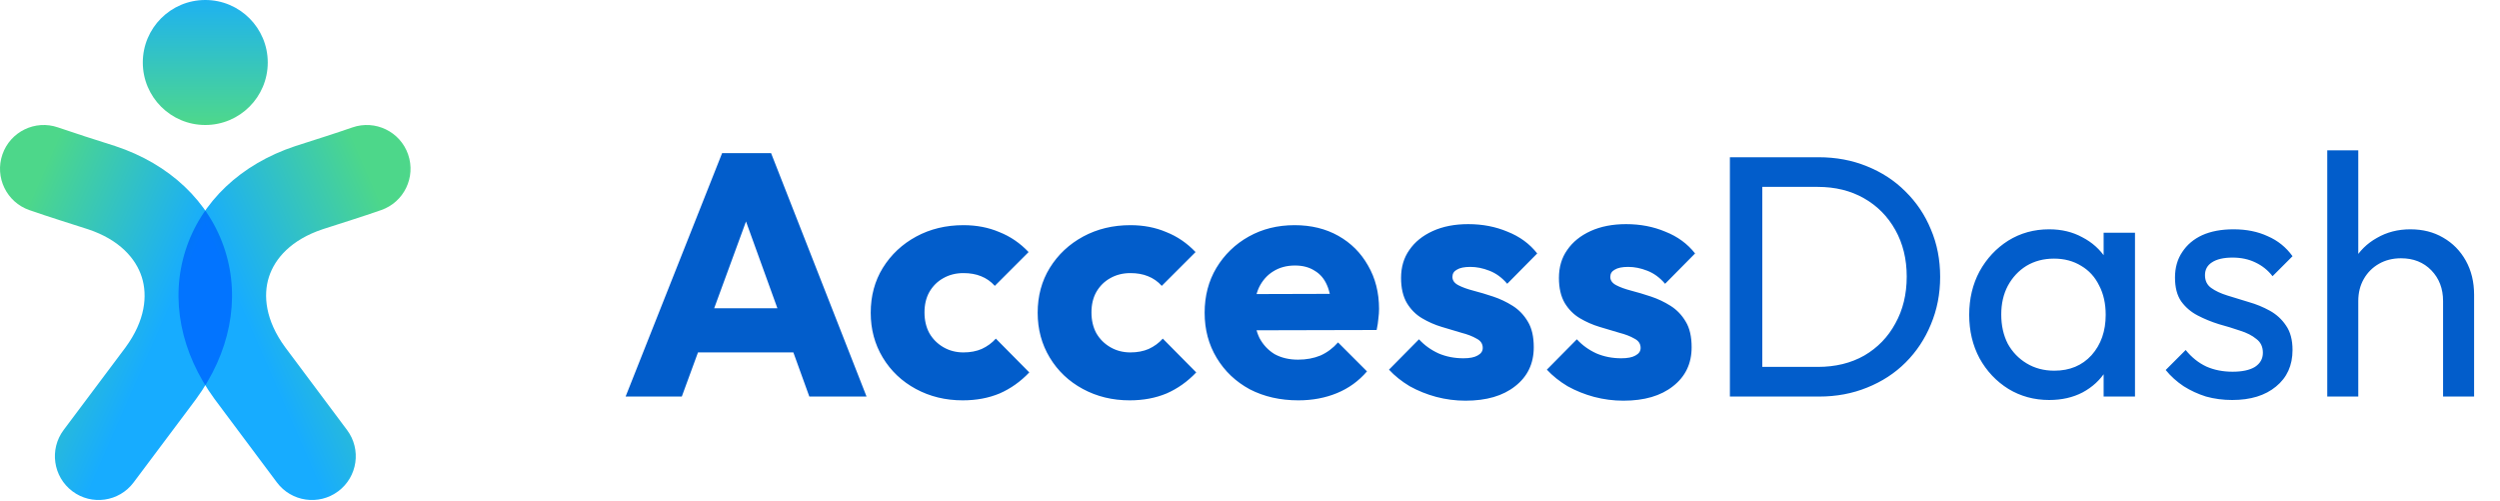
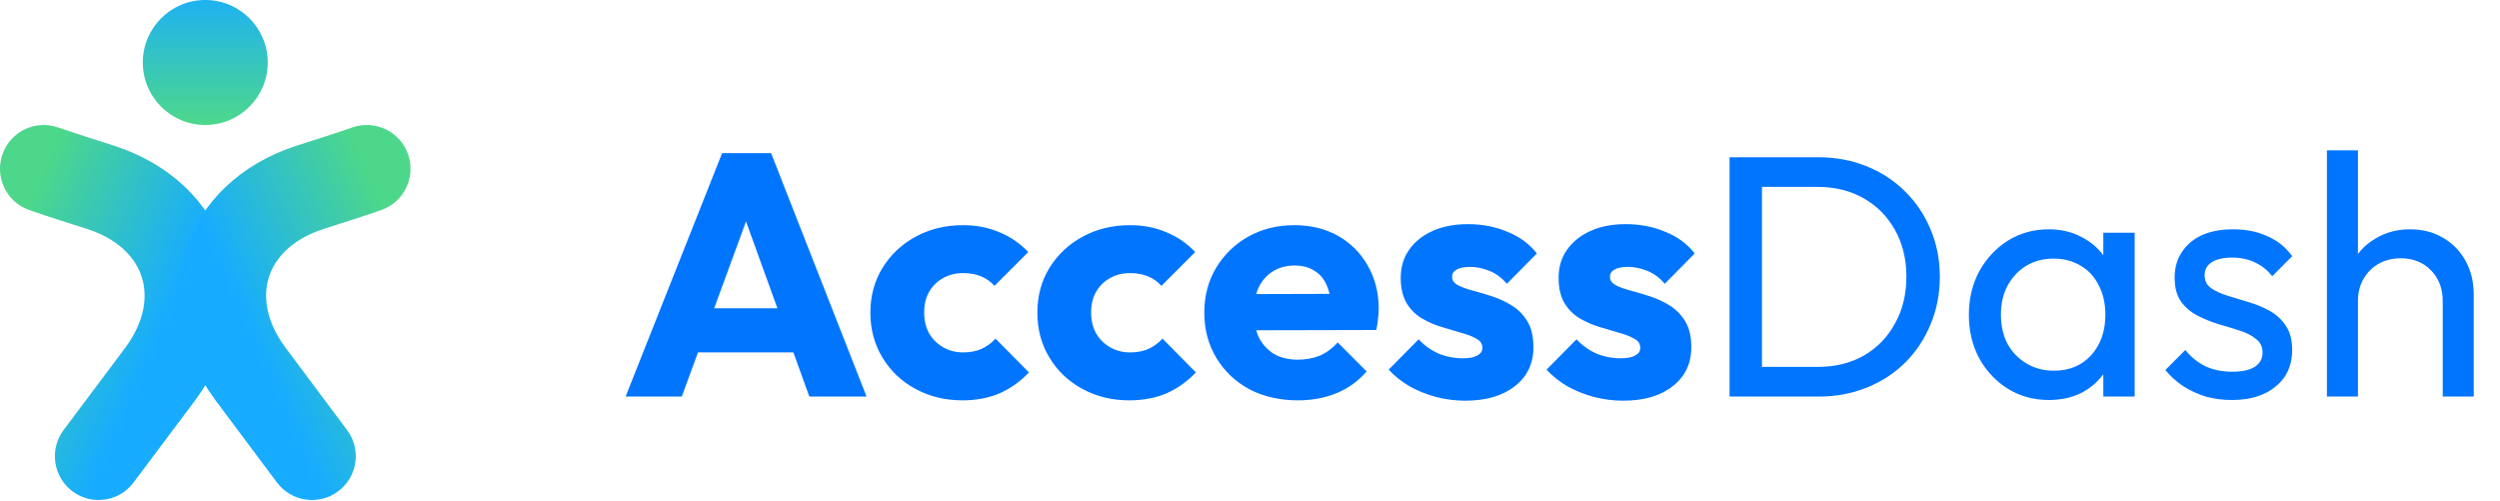
<svg xmlns="http://www.w3.org/2000/svg" width="145" height="29" viewBox="0 0 145 29" fill="none">
-   <path fill-rule="evenodd" clip-rule="evenodd" d="M4.199 28.492C5.319 29.333 6.909 29.106 7.749 27.985L10.711 24.035C11.121 23.487 11.343 23.191 11.37 23.154C13.33 20.488 13.965 17.373 13.059 14.528C12.152 11.683 9.832 9.512 6.691 8.474C6.648 8.46 6.138 8.297 5.17 7.987L4.933 7.912C4.417 7.746 3.893 7.572 3.364 7.39C2.04 6.932 0.596 7.636 0.139 8.961C-0.317 10.286 0.385 11.731 1.709 12.188C2.277 12.385 2.838 12.571 3.39 12.747L3.41 12.754C3.968 12.932 4.387 13.066 4.671 13.157C4.815 13.203 4.924 13.238 4.999 13.262C5.04 13.275 5.067 13.284 5.083 13.289C5.1 13.295 5.105 13.296 5.102 13.295C6.938 13.902 7.886 15.001 8.227 16.071C8.568 17.142 8.431 18.587 7.285 20.146C7.287 20.144 7.286 20.145 7.282 20.151C7.276 20.158 7.264 20.175 7.242 20.204C7.209 20.247 7.163 20.31 7.101 20.392C6.979 20.555 6.8 20.793 6.562 21.111L3.693 24.938C2.853 26.059 3.079 27.65 4.199 28.492Z" fill="url(#paint0_linear_1_42)" />
-   <path d="M15.536 3.625C15.536 5.627 13.913 7.25 11.911 7.25C9.909 7.25 8.286 5.627 8.286 3.625C8.286 1.623 9.909 0 11.911 0C13.913 0 15.536 1.623 15.536 3.625Z" fill="url(#paint1_linear_1_42)" />
-   <g style="mix-blend-mode:multiply">
-     <path fill-rule="evenodd" clip-rule="evenodd" d="M19.623 28.495C18.499 29.334 16.907 29.104 16.067 27.981L13.102 24.017C12.692 23.468 12.471 23.172 12.444 23.135C10.49 20.47 9.856 17.361 10.764 14.521C11.672 11.681 13.992 9.515 17.131 8.475C17.174 8.461 17.686 8.296 18.658 7.985L18.894 7.909C19.405 7.745 19.924 7.572 20.448 7.391C21.773 6.932 23.221 7.633 23.68 8.957C24.14 10.282 23.438 11.728 22.112 12.187C21.55 12.382 20.994 12.567 20.447 12.742C19.878 12.925 19.451 13.062 19.162 13.155C19.018 13.201 18.909 13.236 18.834 13.26C18.749 13.288 18.724 13.296 18.73 13.294C16.893 13.902 15.945 14.999 15.604 16.066C15.263 17.133 15.399 18.575 16.543 20.135C16.541 20.133 16.543 20.134 16.549 20.143C16.555 20.151 16.567 20.167 16.586 20.193C16.619 20.236 16.666 20.299 16.727 20.381C16.85 20.546 17.031 20.787 17.272 21.11L20.138 24.942C20.978 26.065 20.748 27.656 19.623 28.495Z" fill="url(#paint2_linear_1_42)" />
-   </g>
-   <path d="M36.3 23L41.9 8.88H44.74L50.28 23H46.96L42.72 11.28H43.86L39.56 23H36.3ZM39.48 20.44V17.88H47.18V20.44H39.48ZM55.862 23.22C54.862 23.22 53.955 23 53.142 22.56C52.329 22.12 51.689 21.513 51.222 20.74C50.755 19.967 50.522 19.1 50.522 18.14C50.522 17.167 50.755 16.3 51.222 15.54C51.702 14.767 52.349 14.16 53.162 13.72C53.975 13.28 54.889 13.06 55.902 13.06C56.662 13.06 57.355 13.193 57.982 13.46C58.622 13.713 59.189 14.1 59.682 14.62L57.722 16.58C57.495 16.327 57.229 16.14 56.922 16.02C56.629 15.9 56.289 15.84 55.902 15.84C55.462 15.84 55.069 15.94 54.722 16.14C54.389 16.327 54.122 16.593 53.922 16.94C53.735 17.273 53.642 17.667 53.642 18.12C53.642 18.573 53.735 18.973 53.922 19.32C54.122 19.667 54.395 19.94 54.742 20.14C55.089 20.34 55.475 20.44 55.902 20.44C56.302 20.44 56.655 20.373 56.962 20.24C57.282 20.093 57.555 19.893 57.782 19.64L59.722 21.6C59.215 22.133 58.642 22.54 58.002 22.82C57.362 23.087 56.649 23.22 55.862 23.22ZM65.549 23.22C64.549 23.22 63.643 23 62.83 22.56C62.016 22.12 61.376 21.513 60.91 20.74C60.443 19.967 60.209 19.1 60.209 18.14C60.209 17.167 60.443 16.3 60.91 15.54C61.389 14.767 62.036 14.16 62.849 13.72C63.663 13.28 64.576 13.06 65.59 13.06C66.35 13.06 67.043 13.193 67.669 13.46C68.309 13.713 68.876 14.1 69.37 14.62L67.409 16.58C67.183 16.327 66.916 16.14 66.609 16.02C66.316 15.9 65.976 15.84 65.59 15.84C65.15 15.84 64.756 15.94 64.409 16.14C64.076 16.327 63.809 16.593 63.609 16.94C63.423 17.273 63.33 17.667 63.33 18.12C63.33 18.573 63.423 18.973 63.609 19.32C63.809 19.667 64.083 19.94 64.43 20.14C64.776 20.34 65.163 20.44 65.59 20.44C65.99 20.44 66.343 20.373 66.65 20.24C66.969 20.093 67.243 19.893 67.469 19.64L69.409 21.6C68.903 22.133 68.329 22.54 67.689 22.82C67.049 23.087 66.336 23.22 65.549 23.22ZM75.337 23.22C74.284 23.22 73.344 23.007 72.517 22.58C71.704 22.14 71.064 21.533 70.597 20.76C70.13 19.987 69.897 19.113 69.897 18.14C69.897 17.167 70.124 16.3 70.577 15.54C71.044 14.767 71.67 14.16 72.457 13.72C73.244 13.28 74.13 13.06 75.117 13.06C76.077 13.06 76.924 13.267 77.657 13.68C78.39 14.093 78.964 14.667 79.377 15.4C79.804 16.133 80.017 16.973 80.017 17.92C80.017 18.093 80.004 18.28 79.977 18.48C79.964 18.667 79.93 18.887 79.877 19.14L71.497 19.16V17.06L78.577 17.04L77.257 17.92C77.244 17.36 77.157 16.9 76.997 16.54C76.837 16.167 76.597 15.887 76.277 15.7C75.97 15.5 75.59 15.4 75.137 15.4C74.657 15.4 74.237 15.513 73.877 15.74C73.53 15.953 73.257 16.26 73.057 16.66C72.87 17.06 72.777 17.547 72.777 18.12C72.777 18.693 72.877 19.187 73.077 19.6C73.29 20 73.584 20.313 73.957 20.54C74.344 20.753 74.797 20.86 75.317 20.86C75.797 20.86 76.23 20.78 76.617 20.62C77.004 20.447 77.344 20.193 77.637 19.86L79.317 21.54C78.837 22.1 78.257 22.52 77.577 22.8C76.897 23.08 76.15 23.22 75.337 23.22ZM85.034 23.24C84.461 23.24 83.894 23.167 83.334 23.02C82.787 22.873 82.274 22.667 81.794 22.4C81.327 22.12 80.927 21.8 80.594 21.44L82.334 19.68C82.654 20.027 83.034 20.3 83.474 20.5C83.914 20.687 84.394 20.78 84.914 20.78C85.274 20.78 85.547 20.727 85.734 20.62C85.934 20.513 86.034 20.367 86.034 20.18C86.034 19.94 85.914 19.76 85.674 19.64C85.447 19.507 85.154 19.393 84.794 19.3C84.434 19.193 84.054 19.08 83.654 18.96C83.254 18.84 82.874 18.673 82.514 18.46C82.154 18.247 81.861 17.953 81.634 17.58C81.407 17.193 81.294 16.707 81.294 16.12C81.294 15.493 81.454 14.953 81.774 14.5C82.094 14.033 82.547 13.667 83.134 13.4C83.721 13.133 84.407 13 85.194 13C86.021 13 86.781 13.147 87.474 13.44C88.181 13.72 88.754 14.14 89.194 14.7L87.454 16.46C87.147 16.1 86.801 15.847 86.414 15.7C86.041 15.553 85.674 15.48 85.314 15.48C84.967 15.48 84.707 15.533 84.534 15.64C84.361 15.733 84.274 15.873 84.274 16.06C84.274 16.26 84.387 16.42 84.614 16.54C84.841 16.66 85.134 16.767 85.494 16.86C85.854 16.953 86.234 17.067 86.634 17.2C87.034 17.333 87.414 17.513 87.774 17.74C88.134 17.967 88.427 18.273 88.654 18.66C88.881 19.033 88.994 19.527 88.994 20.14C88.994 21.087 88.634 21.84 87.914 22.4C87.207 22.96 86.247 23.24 85.034 23.24ZM94.194 23.24C93.621 23.24 93.054 23.167 92.494 23.02C91.948 22.873 91.434 22.667 90.954 22.4C90.488 22.12 90.088 21.8 89.754 21.44L91.494 19.68C91.814 20.027 92.194 20.3 92.634 20.5C93.074 20.687 93.554 20.78 94.074 20.78C94.434 20.78 94.708 20.727 94.894 20.62C95.094 20.513 95.194 20.367 95.194 20.18C95.194 19.94 95.074 19.76 94.834 19.64C94.608 19.507 94.314 19.393 93.954 19.3C93.594 19.193 93.214 19.08 92.814 18.96C92.414 18.84 92.034 18.673 91.674 18.46C91.314 18.247 91.021 17.953 90.794 17.58C90.568 17.193 90.454 16.707 90.454 16.12C90.454 15.493 90.614 14.953 90.934 14.5C91.254 14.033 91.708 13.667 92.294 13.4C92.881 13.133 93.568 13 94.354 13C95.181 13 95.941 13.147 96.634 13.44C97.341 13.72 97.914 14.14 98.354 14.7L96.614 16.46C96.308 16.1 95.961 15.847 95.574 15.7C95.201 15.553 94.834 15.48 94.474 15.48C94.128 15.48 93.868 15.533 93.694 15.64C93.521 15.733 93.434 15.873 93.434 16.06C93.434 16.26 93.548 16.42 93.774 16.54C94.001 16.66 94.294 16.767 94.654 16.86C95.014 16.953 95.394 17.067 95.794 17.2C96.194 17.333 96.574 17.513 96.934 17.74C97.294 17.967 97.588 18.273 97.814 18.66C98.041 19.033 98.154 19.527 98.154 20.14C98.154 21.087 97.794 21.84 97.074 22.4C96.368 22.96 95.408 23.24 94.194 23.24ZM101.614 23V21.28H105.474C106.501 21.28 107.401 21.06 108.174 20.62C108.948 20.167 109.548 19.547 109.974 18.76C110.414 17.973 110.634 17.067 110.634 16.04C110.634 15.027 110.414 14.127 109.974 13.34C109.534 12.553 108.928 11.94 108.154 11.5C107.381 11.06 106.488 10.84 105.474 10.84H101.634V9.12H105.514C106.528 9.12 107.461 9.293 108.314 9.64C109.181 9.987 109.928 10.473 110.554 11.1C111.194 11.727 111.688 12.46 112.034 13.3C112.394 14.14 112.574 15.06 112.574 16.06C112.574 17.047 112.394 17.967 112.034 18.82C111.688 19.66 111.201 20.393 110.574 21.02C109.948 21.647 109.201 22.133 108.334 22.48C107.481 22.827 106.554 23 105.554 23H101.614ZM100.374 23V9.12H102.254V23H100.374ZM118.899 23.2C118.032 23.2 117.246 22.987 116.539 22.56C115.832 22.12 115.272 21.527 114.859 20.78C114.459 20.033 114.259 19.193 114.259 18.26C114.259 17.327 114.459 16.487 114.859 15.74C115.272 14.993 115.826 14.4 116.519 13.96C117.226 13.52 118.019 13.3 118.899 13.3C119.619 13.3 120.259 13.453 120.819 13.76C121.392 14.053 121.852 14.467 122.199 15C122.546 15.52 122.739 16.127 122.779 16.82V19.68C122.739 20.36 122.546 20.967 122.199 21.5C121.866 22.033 121.412 22.453 120.839 22.76C120.279 23.053 119.632 23.2 118.899 23.2ZM119.199 21.5C120.092 21.5 120.812 21.2 121.359 20.6C121.906 19.987 122.179 19.207 122.179 18.26C122.179 17.607 122.052 17.04 121.799 16.56C121.559 16.067 121.212 15.687 120.759 15.42C120.306 15.14 119.779 15 119.179 15C118.579 15 118.046 15.14 117.579 15.42C117.126 15.7 116.766 16.087 116.499 16.58C116.246 17.06 116.119 17.613 116.119 18.24C116.119 18.88 116.246 19.447 116.499 19.94C116.766 20.42 117.132 20.8 117.599 21.08C118.066 21.36 118.599 21.5 119.199 21.5ZM122.059 23V20.44L122.399 18.12L122.059 15.82V13.5H123.879V23H122.059ZM129.52 23.2C128.986 23.2 128.48 23.133 128 23C127.533 22.853 127.1 22.653 126.7 22.4C126.3 22.133 125.953 21.82 125.66 21.46L126.82 20.3C127.166 20.727 127.566 21.047 128.02 21.26C128.473 21.46 128.98 21.56 129.54 21.56C130.1 21.56 130.533 21.467 130.84 21.28C131.146 21.08 131.3 20.807 131.3 20.46C131.3 20.113 131.173 19.847 130.92 19.66C130.68 19.46 130.366 19.3 129.98 19.18C129.593 19.047 129.18 18.92 128.74 18.8C128.313 18.667 127.906 18.5 127.52 18.3C127.133 18.1 126.813 17.827 126.56 17.48C126.32 17.133 126.2 16.673 126.2 16.1C126.2 15.527 126.34 15.033 126.62 14.62C126.9 14.193 127.286 13.867 127.78 13.64C128.286 13.413 128.893 13.3 129.6 13.3C130.346 13.3 131.006 13.433 131.58 13.7C132.166 13.953 132.646 14.34 133.02 14.86L131.86 16.02C131.593 15.673 131.26 15.407 130.86 15.22C130.473 15.033 130.033 14.94 129.54 14.94C129.02 14.94 128.62 15.033 128.34 15.22C128.073 15.393 127.94 15.64 127.94 15.96C127.94 16.28 128.06 16.527 128.3 16.7C128.54 16.873 128.853 17.02 129.24 17.14C129.64 17.26 130.053 17.387 130.48 17.52C130.906 17.64 131.313 17.807 131.7 18.02C132.086 18.233 132.4 18.52 132.64 18.88C132.893 19.24 133.02 19.713 133.02 20.3C133.02 21.193 132.7 21.9 132.06 22.42C131.433 22.94 130.586 23.2 129.52 23.2ZM141.755 23V17.46C141.755 16.74 141.528 16.147 141.075 15.68C140.622 15.213 140.035 14.98 139.315 14.98C138.835 14.98 138.408 15.087 138.035 15.3C137.662 15.513 137.368 15.807 137.155 16.18C136.942 16.553 136.835 16.98 136.835 17.46L136.095 17.04C136.095 16.32 136.255 15.68 136.575 15.12C136.895 14.56 137.342 14.12 137.915 13.8C138.488 13.467 139.135 13.3 139.855 13.3C140.575 13.3 141.208 13.46 141.755 13.78C142.315 14.1 142.755 14.547 143.075 15.12C143.395 15.693 143.555 16.353 143.555 17.1V23H141.755ZM135.035 23V8.72H136.835V23H135.035Z" fill="#025DCB" />
+   <path fill-rule="evenodd" clip-rule="evenodd" d="M4.199 28.492C5.319 29.333 6.909 29.106 7.749 27.985L10.711 24.035C11.121 23.487 11.343 23.191 11.37 23.154C13.33 20.488 13.965 17.373 13.059 14.528C12.152 11.683 9.832 9.512 6.691 8.474C6.648 8.46 6.138 8.297 5.17 7.987L4.933 7.912C4.417 7.746 3.893 7.572 3.364 7.39C2.04 6.932 0.596 7.636 0.139 8.961C-0.317 10.286 0.385 11.731 1.709 12.188C2.277 12.385 2.838 12.571 3.39 12.747L3.41 12.754C3.968 12.932 4.387 13.066 4.671 13.157C4.815 13.203 4.924 13.238 4.999 13.262C5.04 13.275 5.067 13.284 5.083 13.289C5.1 13.295 5.105 13.296 5.102 13.295C6.938 13.902 7.886 15.001 8.227 16.071C8.568 17.142 8.431 18.587 7.285 20.146C7.287 20.144 7.286 20.145 7.282 20.151C7.276 20.158 7.264 20.175 7.242 20.204C7.209 20.247 7.163 20.31 7.101 20.392C6.979 20.555 6.8 20.793 6.562 21.111L3.693 24.938C2.853 26.059 3.079 27.65 4.199 28.492Z" fill="url(#paint0_linear_2044_76)" />
+   <path d="M15.536 3.625C15.536 5.627 13.913 7.25 11.911 7.25C9.909 7.25 8.286 5.627 8.286 3.625C8.286 1.623 9.909 0 11.911 0C13.913 0 15.536 1.623 15.536 3.625Z" fill="url(#paint1_linear_2044_76)" />
+   <path fill-rule="evenodd" clip-rule="evenodd" d="M19.623 28.495C18.499 29.334 16.907 29.104 16.067 27.981L13.102 24.017C12.692 23.468 12.471 23.172 12.444 23.135C10.49 20.47 9.856 17.361 10.764 14.521C11.672 11.681 13.992 9.515 17.131 8.475C17.174 8.461 17.686 8.296 18.658 7.985L18.894 7.909C19.405 7.745 19.924 7.572 20.448 7.391C21.773 6.932 23.221 7.633 23.68 8.957C24.14 10.282 23.438 11.728 22.112 12.187C21.55 12.382 20.994 12.567 20.447 12.742C19.878 12.925 19.451 13.062 19.162 13.155C19.018 13.201 18.909 13.236 18.834 13.26C18.749 13.288 18.724 13.296 18.73 13.294C16.893 13.902 15.945 14.999 15.604 16.066C15.263 17.133 15.399 18.575 16.543 20.135C16.541 20.133 16.543 20.134 16.549 20.143C16.555 20.151 16.567 20.167 16.586 20.193C16.619 20.236 16.666 20.299 16.727 20.381C16.85 20.546 17.031 20.787 17.272 21.11L20.138 24.942C20.978 26.065 20.748 27.656 19.623 28.495Z" fill="url(#paint2_linear_2044_76)" />
+   <path d="M36.3 23L41.9 8.88H44.74L50.28 23H46.96L42.72 11.28H43.86L39.56 23H36.3ZM39.48 20.44V17.88H47.18V20.44H39.48ZM55.843 23.22C54.843 23.22 53.936 23 53.123 22.56C52.309 22.12 51.669 21.513 51.203 20.74C50.736 19.967 50.502 19.1 50.502 18.14C50.502 17.167 50.736 16.3 51.203 15.54C51.682 14.767 52.329 14.16 53.142 13.72C53.956 13.28 54.869 13.06 55.883 13.06C56.642 13.06 57.336 13.193 57.962 13.46C58.602 13.713 59.169 14.1 59.663 14.62L57.703 16.58C57.476 16.327 57.209 16.14 56.903 16.02C56.609 15.9 56.269 15.84 55.883 15.84C55.443 15.84 55.049 15.94 54.703 16.14C54.369 16.327 54.102 16.593 53.903 16.94C53.716 17.273 53.623 17.667 53.623 18.12C53.623 18.573 53.716 18.973 53.903 19.32C54.102 19.667 54.376 19.94 54.722 20.14C55.069 20.34 55.456 20.44 55.883 20.44C56.282 20.44 56.636 20.373 56.943 20.24C57.263 20.093 57.536 19.893 57.763 19.64L59.703 21.6C59.196 22.133 58.623 22.54 57.983 22.82C57.343 23.087 56.629 23.22 55.843 23.22ZM65.53 23.22C64.53 23.22 63.623 23 62.81 22.56C61.997 22.12 61.357 21.513 60.89 20.74C60.423 19.967 60.19 19.1 60.19 18.14C60.19 17.167 60.423 16.3 60.89 15.54C61.37 14.767 62.017 14.16 62.83 13.72C63.643 13.28 64.557 13.06 65.57 13.06C66.33 13.06 67.023 13.193 67.65 13.46C68.29 13.713 68.857 14.1 69.35 14.62L67.39 16.58C67.163 16.327 66.897 16.14 66.59 16.02C66.297 15.9 65.957 15.84 65.57 15.84C65.13 15.84 64.737 15.94 64.39 16.14C64.057 16.327 63.79 16.593 63.59 16.94C63.403 17.273 63.31 17.667 63.31 18.12C63.31 18.573 63.403 18.973 63.59 19.32C63.79 19.667 64.063 19.94 64.41 20.14C64.757 20.34 65.143 20.44 65.57 20.44C65.97 20.44 66.323 20.373 66.63 20.24C66.95 20.093 67.223 19.893 67.45 19.64L69.39 21.6C68.883 22.133 68.31 22.54 67.67 22.82C67.03 23.087 66.317 23.22 65.53 23.22ZM75.317 23.22C74.264 23.22 73.324 23.007 72.498 22.58C71.684 22.14 71.044 21.533 70.578 20.76C70.111 19.987 69.877 19.113 69.877 18.14C69.877 17.167 70.104 16.3 70.558 15.54C71.024 14.767 71.651 14.16 72.438 13.72C73.224 13.28 74.111 13.06 75.097 13.06C76.058 13.06 76.904 13.267 77.638 13.68C78.371 14.093 78.944 14.667 79.358 15.4C79.784 16.133 79.998 16.973 79.998 17.92C79.998 18.093 79.984 18.28 79.957 18.48C79.944 18.667 79.911 18.887 79.858 19.14L71.478 19.16V17.06L78.558 17.04L77.237 17.92C77.224 17.36 77.138 16.9 76.978 16.54C76.817 16.167 76.578 15.887 76.257 15.7C75.951 15.5 75.571 15.4 75.118 15.4C74.638 15.4 74.218 15.513 73.858 15.74C73.511 15.953 73.237 16.26 73.037 16.66C72.851 17.06 72.757 17.547 72.757 18.12C72.757 18.693 72.858 19.187 73.058 19.6C73.271 20 73.564 20.313 73.938 20.54C74.324 20.753 74.778 20.86 75.297 20.86C75.778 20.86 76.211 20.78 76.597 20.62C76.984 20.447 77.324 20.193 77.618 19.86L79.297 21.54C78.817 22.1 78.237 22.52 77.558 22.8C76.877 23.08 76.131 23.22 75.317 23.22ZM85.014 23.24C84.441 23.24 83.874 23.167 83.314 23.02C82.768 22.873 82.254 22.667 81.775 22.4C81.308 22.12 80.908 21.8 80.575 21.44L82.314 19.68C82.635 20.027 83.014 20.3 83.454 20.5C83.894 20.687 84.374 20.78 84.894 20.78C85.254 20.78 85.528 20.727 85.715 20.62C85.915 20.513 86.014 20.367 86.014 20.18C86.014 19.94 85.894 19.76 85.654 19.64C85.428 19.507 85.135 19.393 84.775 19.3C84.415 19.193 84.034 19.08 83.635 18.96C83.234 18.84 82.855 18.673 82.495 18.46C82.135 18.247 81.841 17.953 81.615 17.58C81.388 17.193 81.275 16.707 81.275 16.12C81.275 15.493 81.434 14.953 81.754 14.5C82.075 14.033 82.528 13.667 83.115 13.4C83.701 13.133 84.388 13 85.174 13C86.001 13 86.761 13.147 87.454 13.44C88.161 13.72 88.734 14.14 89.174 14.7L87.434 16.46C87.128 16.1 86.781 15.847 86.394 15.7C86.021 15.553 85.654 15.48 85.294 15.48C84.948 15.48 84.688 15.533 84.514 15.64C84.341 15.733 84.254 15.873 84.254 16.06C84.254 16.26 84.368 16.42 84.594 16.54C84.821 16.66 85.115 16.767 85.475 16.86C85.835 16.953 86.215 17.067 86.615 17.2C87.014 17.333 87.394 17.513 87.754 17.74C88.115 17.967 88.408 18.273 88.635 18.66C88.861 19.033 88.975 19.527 88.975 20.14C88.975 21.087 88.615 21.84 87.894 22.4C87.188 22.96 86.228 23.24 85.014 23.24ZM94.175 23.24C93.601 23.24 93.035 23.167 92.475 23.02C91.928 22.873 91.415 22.667 90.935 22.4C90.468 22.12 90.068 21.8 89.735 21.44L91.475 19.68C91.795 20.027 92.175 20.3 92.615 20.5C93.055 20.687 93.535 20.78 94.055 20.78C94.415 20.78 94.688 20.727 94.875 20.62C95.075 20.513 95.175 20.367 95.175 20.18C95.175 19.94 95.055 19.76 94.815 19.64C94.588 19.507 94.295 19.393 93.935 19.3C93.575 19.193 93.195 19.08 92.795 18.96C92.395 18.84 92.015 18.673 91.655 18.46C91.295 18.247 91.001 17.953 90.775 17.58C90.548 17.193 90.435 16.707 90.435 16.12C90.435 15.493 90.595 14.953 90.915 14.5C91.235 14.033 91.688 13.667 92.275 13.4C92.861 13.133 93.548 13 94.335 13C95.161 13 95.921 13.147 96.615 13.44C97.321 13.72 97.895 14.14 98.335 14.7L96.595 16.46C96.288 16.1 95.941 15.847 95.555 15.7C95.181 15.553 94.815 15.48 94.455 15.48C94.108 15.48 93.848 15.533 93.675 15.64C93.501 15.733 93.415 15.873 93.415 16.06C93.415 16.26 93.528 16.42 93.755 16.54C93.981 16.66 94.275 16.767 94.635 16.86C94.995 16.953 95.375 17.067 95.775 17.2C96.175 17.333 96.555 17.513 96.915 17.74C97.275 17.967 97.568 18.273 97.795 18.66C98.021 19.033 98.135 19.527 98.135 20.14C98.135 21.087 97.775 21.84 97.055 22.4C96.348 22.96 95.388 23.24 94.175 23.24ZM101.595 23V21.28H105.455C106.482 21.28 107.382 21.06 108.155 20.62C108.928 20.167 109.528 19.547 109.955 18.76C110.395 17.973 110.615 17.067 110.615 16.04C110.615 15.027 110.395 14.127 109.955 13.34C109.515 12.553 108.908 11.94 108.135 11.5C107.362 11.06 106.468 10.84 105.455 10.84H101.615V9.12H105.495C106.508 9.12 107.442 9.293 108.295 9.64C109.162 9.987 109.908 10.473 110.535 11.1C111.175 11.727 111.668 12.46 112.015 13.3C112.375 14.14 112.555 15.06 112.555 16.06C112.555 17.047 112.375 17.967 112.015 18.82C111.668 19.66 111.182 20.393 110.555 21.02C109.928 21.647 109.182 22.133 108.315 22.48C107.462 22.827 106.535 23 105.535 23H101.595ZM100.355 23V9.12H102.235V23H100.355ZM118.88 23.2C118.013 23.2 117.226 22.987 116.52 22.56C115.813 22.12 115.253 21.527 114.84 20.78C114.44 20.033 114.24 19.193 114.24 18.26C114.24 17.327 114.44 16.487 114.84 15.74C115.253 14.993 115.806 14.4 116.5 13.96C117.206 13.52 118 13.3 118.88 13.3C119.6 13.3 120.24 13.453 120.8 13.76C121.373 14.053 121.833 14.467 122.18 15C122.526 15.52 122.72 16.127 122.76 16.82V19.68C122.72 20.36 122.526 20.967 122.18 21.5C121.846 22.033 121.393 22.453 120.82 22.76C120.26 23.053 119.613 23.2 118.88 23.2ZM119.18 21.5C120.073 21.5 120.793 21.2 121.34 20.6C121.886 19.987 122.16 19.207 122.16 18.26C122.16 17.607 122.033 17.04 121.78 16.56C121.54 16.067 121.193 15.687 120.74 15.42C120.286 15.14 119.76 15 119.16 15C118.56 15 118.026 15.14 117.56 15.42C117.106 15.7 116.746 16.087 116.48 16.58C116.226 17.06 116.1 17.613 116.1 18.24C116.1 18.88 116.226 19.447 116.48 19.94C116.746 20.42 117.113 20.8 117.58 21.08C118.046 21.36 118.58 21.5 119.18 21.5ZM122.04 23V20.44L122.38 18.12L122.04 15.82V13.5H123.86V23H122.04ZM129.5 23.2C128.967 23.2 128.46 23.133 127.98 23C127.513 22.853 127.08 22.653 126.68 22.4C126.28 22.133 125.933 21.82 125.64 21.46L126.8 20.3C127.147 20.727 127.547 21.047 128 21.26C128.453 21.46 128.96 21.56 129.52 21.56C130.08 21.56 130.513 21.467 130.82 21.28C131.127 21.08 131.28 20.807 131.28 20.46C131.28 20.113 131.153 19.847 130.9 19.66C130.66 19.46 130.347 19.3 129.96 19.18C129.573 19.047 129.16 18.92 128.72 18.8C128.293 18.667 127.887 18.5 127.5 18.3C127.113 18.1 126.793 17.827 126.54 17.48C126.3 17.133 126.18 16.673 126.18 16.1C126.18 15.527 126.32 15.033 126.6 14.62C126.88 14.193 127.267 13.867 127.76 13.64C128.267 13.413 128.873 13.3 129.58 13.3C130.327 13.3 130.987 13.433 131.56 13.7C132.147 13.953 132.627 14.34 133 14.86L131.84 16.02C131.573 15.673 131.24 15.407 130.84 15.22C130.453 15.033 130.013 14.94 129.52 14.94C129 14.94 128.6 15.033 128.32 15.22C128.053 15.393 127.92 15.64 127.92 15.96C127.92 16.28 128.04 16.527 128.28 16.7C128.52 16.873 128.833 17.02 129.22 17.14C129.62 17.26 130.033 17.387 130.46 17.52C130.887 17.64 131.293 17.807 131.68 18.02C132.067 18.233 132.38 18.52 132.62 18.88C132.873 19.24 133 19.713 133 20.3C133 21.193 132.68 21.9 132.04 22.42C131.413 22.94 130.567 23.2 129.5 23.2ZM141.735 23V17.46C141.735 16.74 141.509 16.147 141.055 15.68C140.602 15.213 140.015 14.98 139.295 14.98C138.815 14.98 138.389 15.087 138.015 15.3C137.642 15.513 137.349 15.807 137.135 16.18C136.922 16.553 136.815 16.98 136.815 17.46L136.075 17.04C136.075 16.32 136.235 15.68 136.555 15.12C136.875 14.56 137.322 14.12 137.895 13.8C138.469 13.467 139.115 13.3 139.835 13.3C140.555 13.3 141.189 13.46 141.735 13.78C142.295 14.1 142.735 14.547 143.055 15.12C143.375 15.693 143.535 16.353 143.535 17.1V23H141.735ZM135.015 23V8.72H136.815V23H135.015Z" fill="#0275FF" />
  <defs>
-     <linearGradient id="paint0_linear_1_42" x1="6.126" y1="26.396" x2="-2.997" y2="22.391" gradientUnits="userSpaceOnUse">
+     <linearGradient id="paint0_linear_2044_76" x1="6.126" y1="26.396" x2="-2.997" y2="22.391" gradientUnits="userSpaceOnUse">
      <stop stop-color="#17ACFF" />
      <stop offset="1" stop-color="#4DD78A" />
    </linearGradient>
-     <linearGradient id="paint1_linear_1_42" x1="11.911" y1="0" x2="11.911" y2="7.25" gradientUnits="userSpaceOnUse">
+     <linearGradient id="paint1_linear_2044_76" x1="11.911" y1="0" x2="11.911" y2="7.25" gradientUnits="userSpaceOnUse">
      <stop stop-color="#1EB2F1" />
      <stop offset="1" stop-color="#4ED88B" />
    </linearGradient>
-     <linearGradient id="paint2_linear_1_42" x1="17.699" y1="26.396" x2="26.807" y2="22.407" gradientUnits="userSpaceOnUse">
+     <linearGradient id="paint2_linear_2044_76" x1="17.699" y1="26.396" x2="26.807" y2="22.407" gradientUnits="userSpaceOnUse">
      <stop stop-color="#17ACFF" />
      <stop offset="1" stop-color="#4DD78A" />
    </linearGradient>
  </defs>
</svg>
